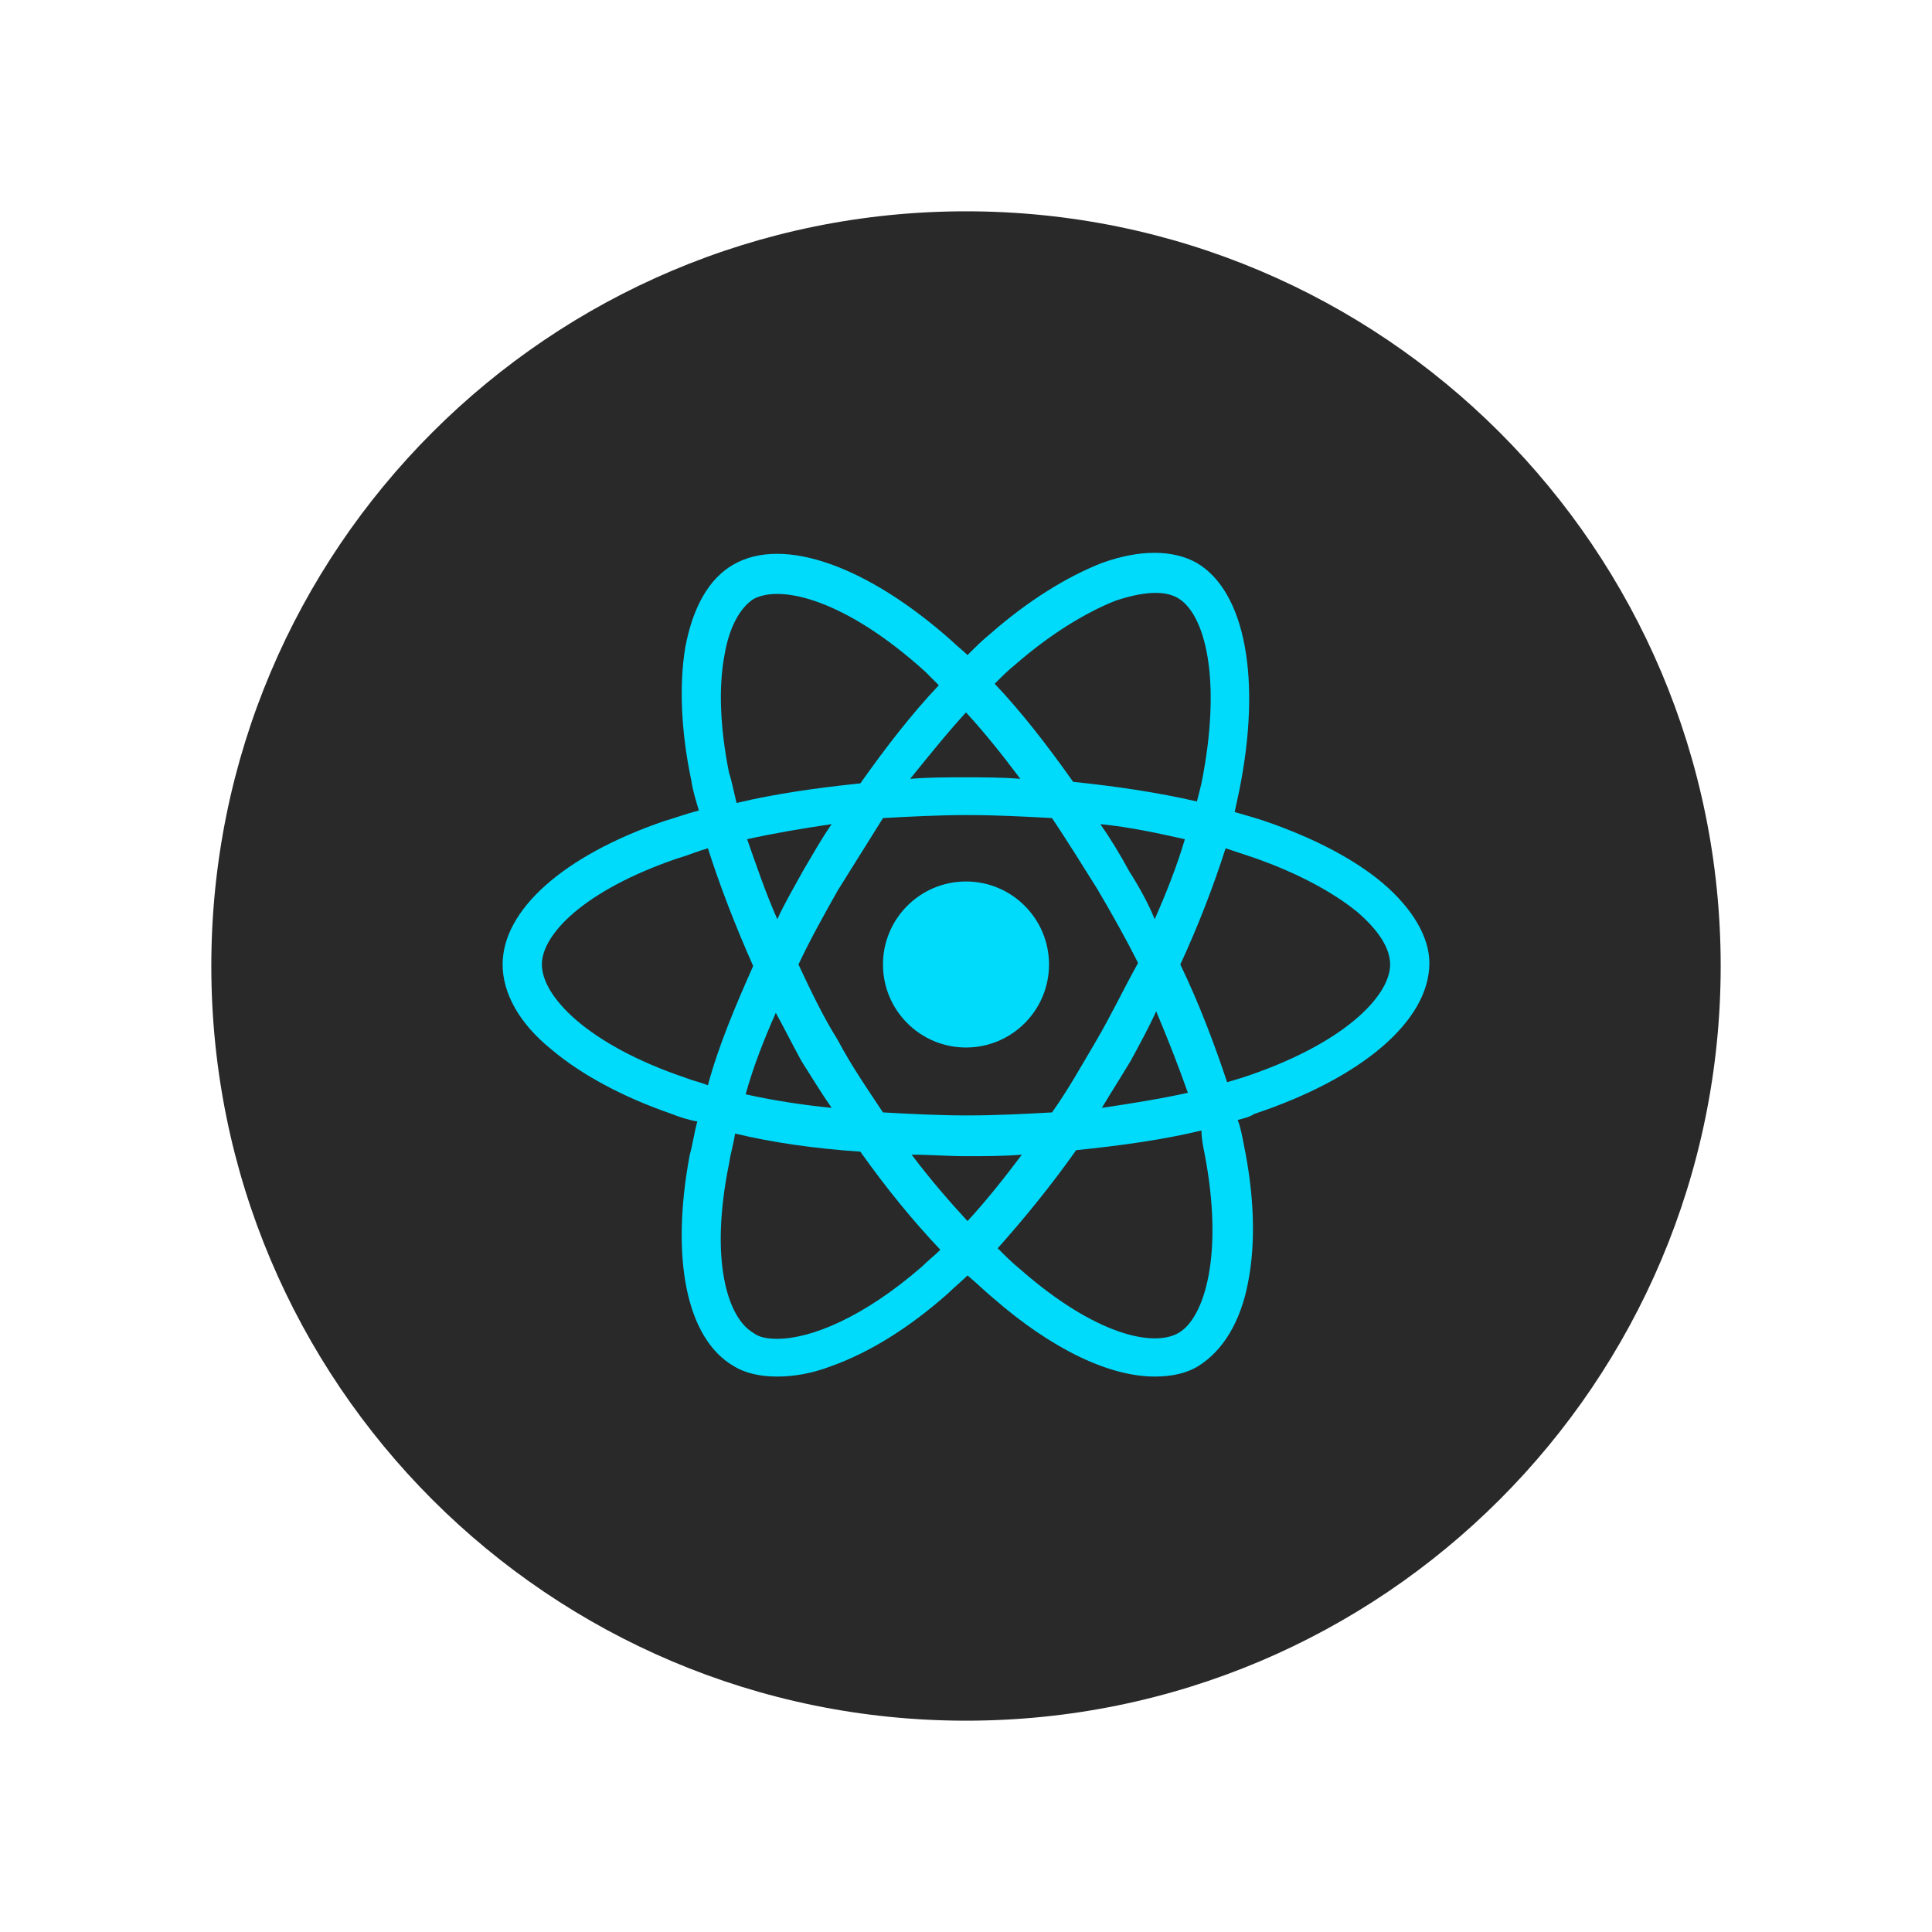
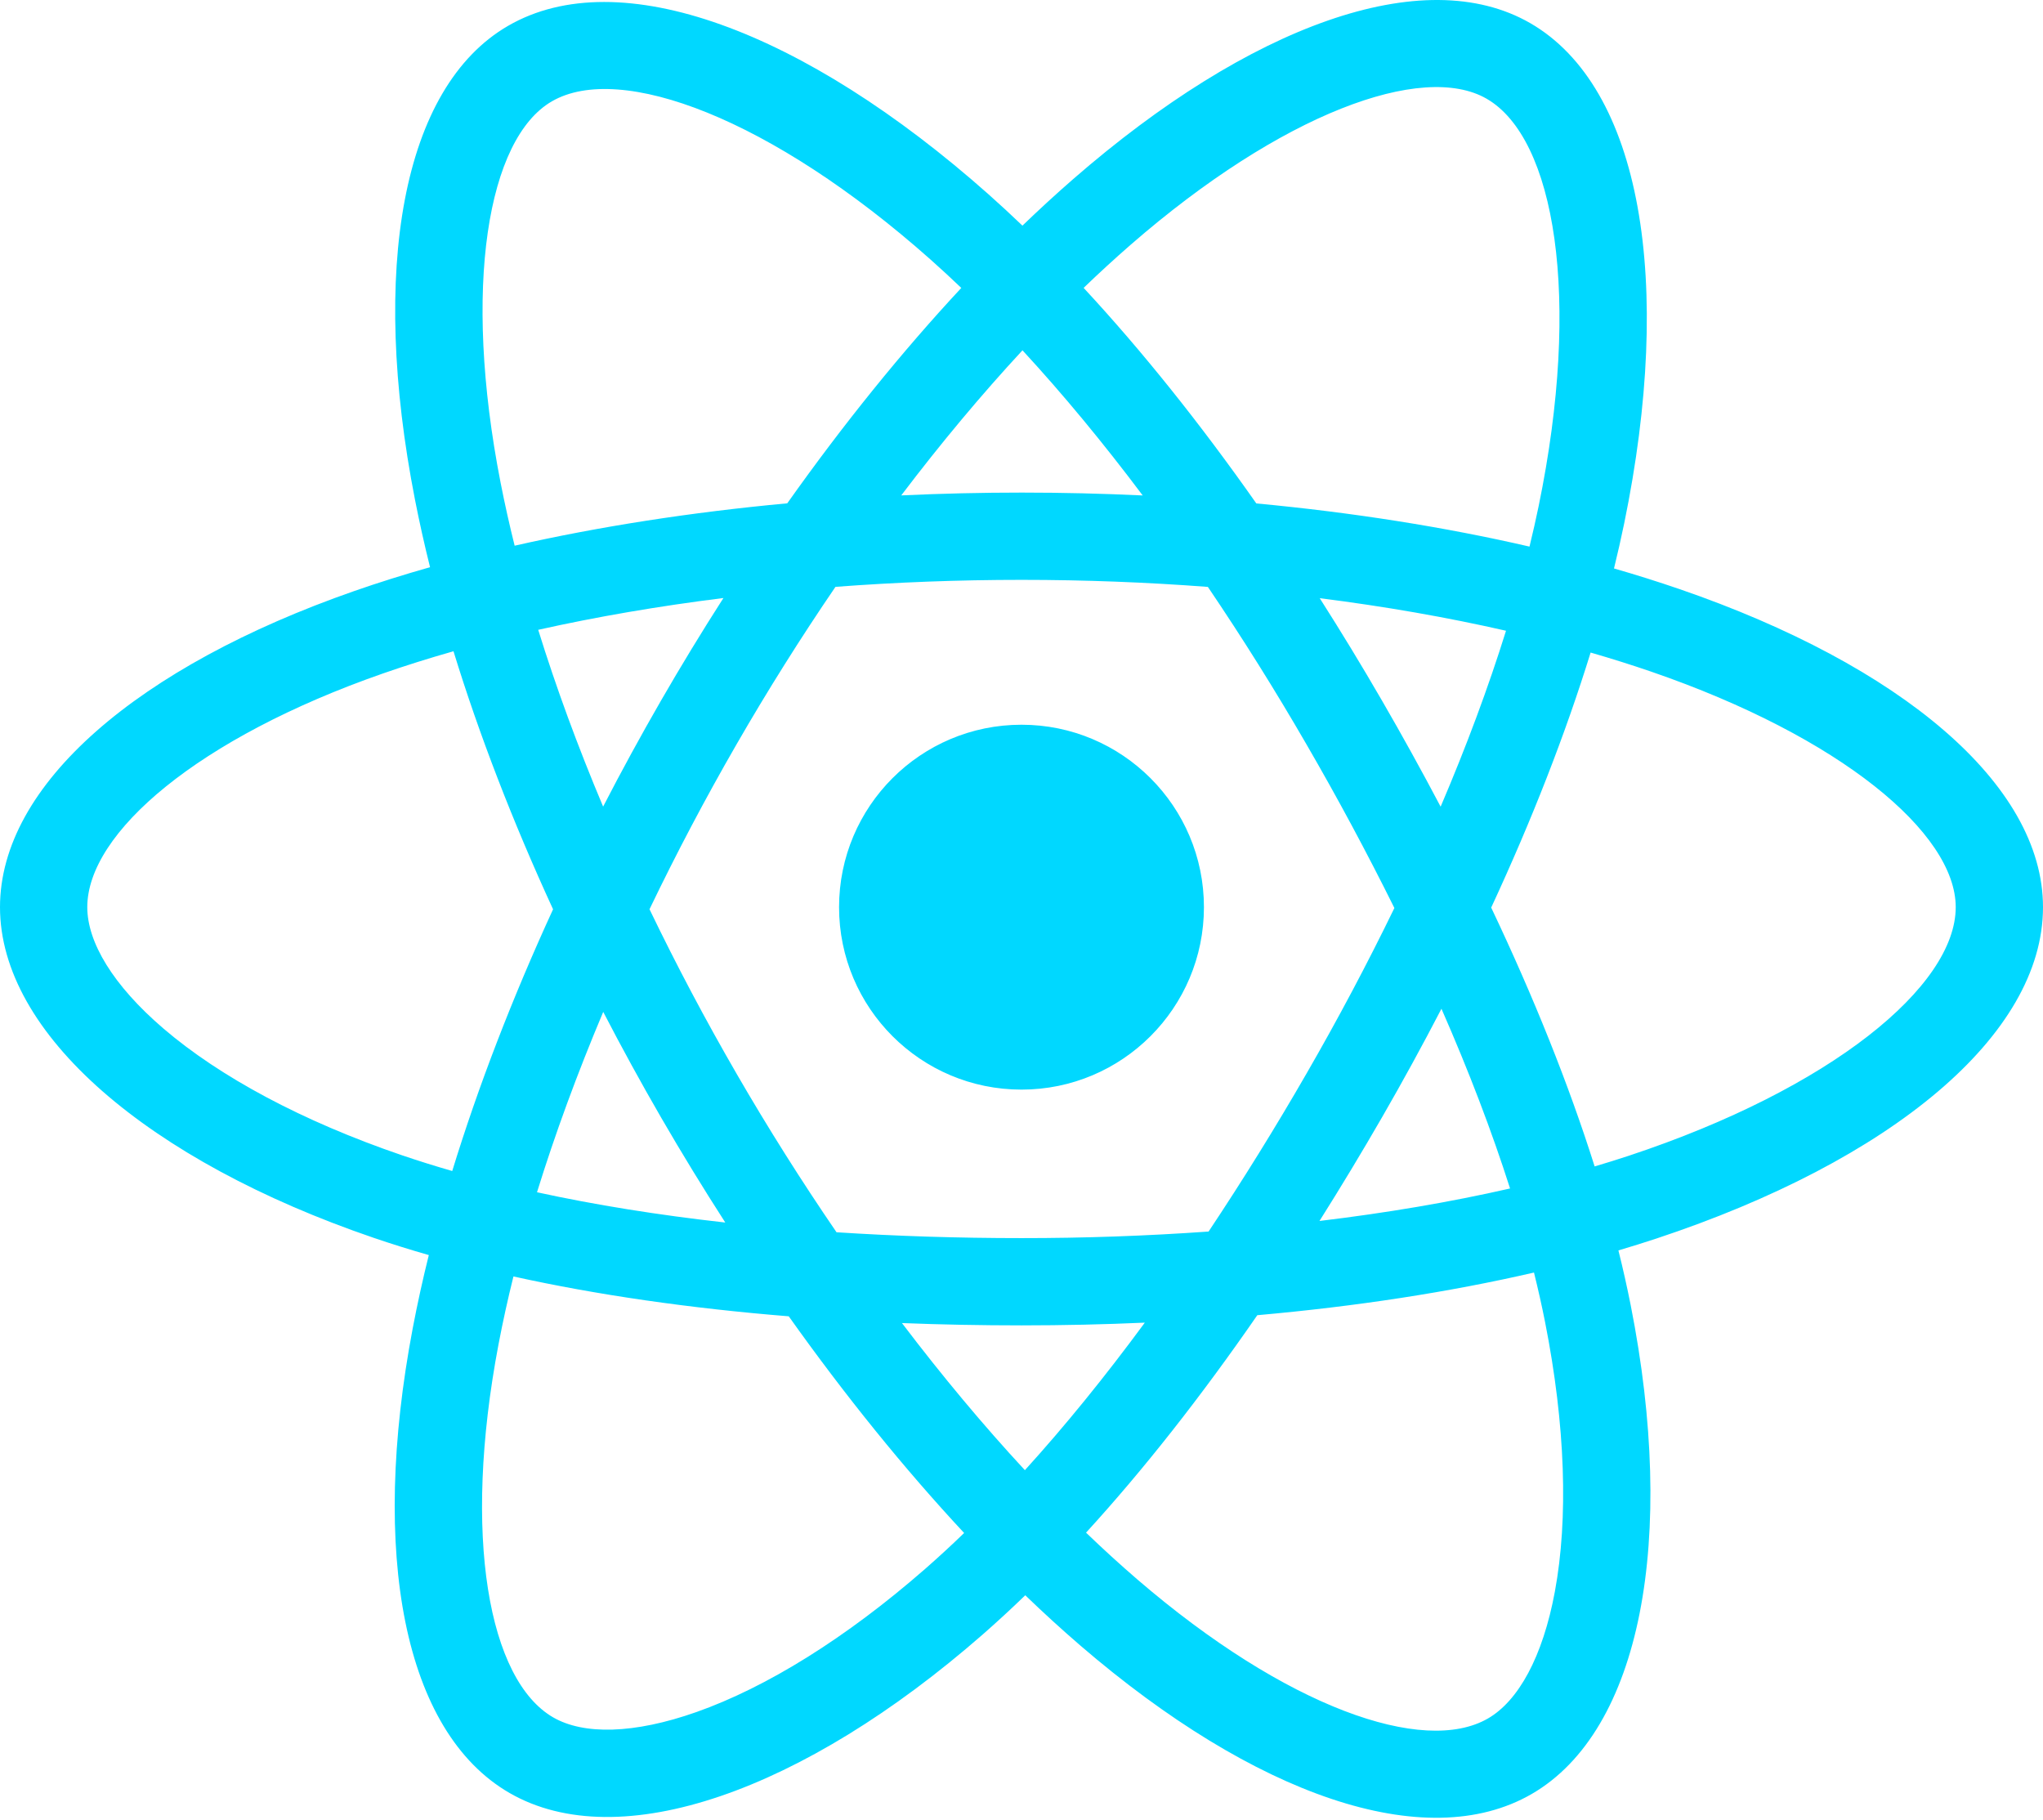
- <svg xmlns="http://www.w3.org/2000/svg" id="Lager_1" style="enable-background:new 0 0 128 128;" version="1.1" viewBox="0 0 128 128" xml:space="preserve">
-   <style type="text/css">
- 	.st0{fill:#292929;}
- 	.st1{fill:#00DBFC;}
- 	</style>
-   <g>
-     <g>
-       <g>
-         <g>
-           <circle class="st0" cx="64" cy="64" r="50" />
-         </g>
-       </g>
-     </g>
-   </g>
-   <g>
-     <circle class="st1" cx="64" cy="63.9" r="5.5" />
-     <path class="st1" d="M91.6,58.5c-1.9-1.6-4.6-3-7.8-4.1c-0.6-0.2-1.3-0.4-2-0.6c0.1-0.5,0.2-0.9,0.3-1.4c1.5-7.4,0.4-13.2-2.8-15.1   c-1.6-0.9-3.8-0.9-6.3,0c-2.3,0.9-4.9,2.5-7.4,4.7c-0.5,0.4-1,0.9-1.5,1.4c-0.3-0.3-0.7-0.6-1-0.9c-5.6-5-11.2-7-14.5-5.1   c-1.6,0.9-2.7,2.8-3.2,5.5c-0.4,2.4-0.3,5.5,0.4,8.8c0.1,0.7,0.3,1.3,0.5,2c-0.8,0.2-1.6,0.5-2.3,0.7c-6.7,2.3-10.7,5.9-10.7,9.5   c0,1.9,1.1,3.9,3.2,5.6c2,1.7,4.8,3.2,8,4.3c0.5,0.2,1.1,0.4,1.7,0.5c-0.2,0.7-0.3,1.5-0.5,2.2c-1.3,6.9-0.2,12.2,2.9,14   c0.8,0.5,1.8,0.7,2.9,0.7c1.1,0,2.3-0.2,3.6-0.7c2.5-0.9,5.1-2.5,7.7-4.8c0.4-0.4,0.9-0.8,1.3-1.2c0.6,0.5,1.1,1,1.7,1.5   c3.9,3.4,7.7,5.2,10.7,5.2c1.1,0,2.1-0.2,2.9-0.7c1.6-1,2.8-2.9,3.3-5.6c0.5-2.6,0.4-5.7-0.3-9.1c-0.1-0.5-0.2-1.1-0.4-1.6   c0.4-0.1,0.8-0.2,1.1-0.4c7.2-2.4,11.6-6.2,11.6-10C94.7,62.1,93.6,60.2,91.6,58.5z M73.9,39.8c1.8-0.6,3.2-0.7,4.1-0.2   c1.8,1,3,5.3,1.6,12.3c-0.1,0.4-0.2,0.8-0.3,1.2c-2.6-0.6-5.3-1-8.2-1.3c-1.7-2.4-3.4-4.6-5.2-6.5c0.5-0.5,0.9-0.9,1.4-1.3   C69.6,42,71.9,40.6,73.9,39.8z M72.6,69c-1,1.7-1.9,3.3-2.9,4.7c-1.8,0.1-3.7,0.2-5.6,0.2c-1.9,0-3.8-0.1-5.6-0.2   c-1-1.5-2.1-3.1-3-4.8c-1-1.6-1.8-3.3-2.6-5c0.8-1.7,1.7-3.3,2.6-4.9l0,0c1-1.6,2-3.2,3-4.8c1.8-0.1,3.7-0.2,5.6-0.2   c1.9,0,3.8,0.1,5.6,0.2c1,1.5,2,3.1,3,4.7c1,1.7,1.9,3.3,2.7,4.9C74.4,65.6,73.6,67.3,72.6,69z M76.6,67c0.8,1.9,1.5,3.7,2.1,5.4   c-1.8,0.4-3.7,0.7-5.7,1c0.6-1,1.3-2.1,1.9-3.1C75.5,69.2,76.1,68.1,76.6,67z M64.1,80.9c-1.2-1.3-2.5-2.8-3.7-4.4   c1.2,0,2.4,0.1,3.6,0.1c1.3,0,2.5,0,3.7-0.1C66.5,78.1,65.3,79.6,64.1,80.9z M55.1,73.4c-2-0.2-3.9-0.5-5.7-0.9   c0.5-1.8,1.2-3.6,2-5.4c0.6,1.1,1.1,2.1,1.7,3.2C53.8,71.4,54.4,72.4,55.1,73.4z M53.2,57.7c-0.6,1.1-1.2,2.1-1.7,3.2   c-0.8-1.8-1.4-3.6-2-5.3c1.8-0.4,3.6-0.7,5.6-1C54.4,55.6,53.8,56.7,53.2,57.7z M64,47.2c1.2,1.3,2.4,2.8,3.6,4.4   c-1.2-0.1-2.4-0.1-3.7-0.1c-1.2,0-2.4,0-3.6,0.1C61.6,50,62.8,48.5,64,47.2z M74.8,57.7c-0.6-1.1-1.2-2.1-1.9-3.1   c2,0.2,3.8,0.6,5.6,1c-0.5,1.7-1.2,3.5-2,5.3C76.1,59.9,75.5,58.8,74.8,57.7z M48.3,51.2c-0.6-3-0.7-5.7-0.3-7.8   c0.3-1.8,1-3.1,1.9-3.7c1.8-1,6.1,0,11.4,4.8c0.3,0.3,0.6,0.6,0.9,0.9c-1.8,1.9-3.5,4.1-5.2,6.5c-2.9,0.3-5.7,0.7-8.2,1.3   C48.6,52.4,48.5,51.8,48.3,51.2z M45.4,71.4c-6.5-2.2-9.5-5.4-9.5-7.5c0-2,2.8-4.9,8.9-7c0.7-0.2,1.4-0.5,2.1-0.7   c0.8,2.5,1.8,5.1,3,7.8c-1.2,2.7-2.3,5.3-3,7.9C46.4,71.7,45.9,71.6,45.4,71.4z M51.5,88.7c-0.7,0-1.2-0.1-1.6-0.4   c-1.7-1-2.9-4.8-1.6-11.2c0.1-0.7,0.3-1.3,0.4-2c2.5,0.6,5.3,1,8.3,1.2c1.7,2.4,3.5,4.6,5.3,6.5c-0.4,0.4-0.8,0.7-1.2,1.1   C57.2,87.3,53.7,88.7,51.5,88.7z M79.8,76.4c1.3,6.7,0,10.9-1.7,11.9c-1.7,1-5.6,0.1-10.5-4.2c-0.5-0.4-1-0.9-1.5-1.4   c1.7-1.9,3.5-4.1,5.2-6.5c3-0.3,5.8-0.7,8.3-1.3C79.6,75.4,79.7,75.9,79.8,76.4z M82.3,71.4c-0.3,0.1-0.7,0.2-1,0.3   c-0.8-2.4-1.8-5.1-3.1-7.8c1.2-2.6,2.2-5.2,3-7.7c0.6,0.2,1.2,0.4,1.8,0.6c2.9,1,5.3,2.3,6.9,3.6c1.4,1.2,2.2,2.4,2.2,3.5   C92.1,66,89,69.2,82.3,71.4z" />
-   </g>
+ <svg xmlns="http://www.w3.org/2000/svg" width="256" height="228" preserveAspectRatio="xMidYMid meet" viewBox="0 0 256 228" style="-ms-transform: rotate(360deg); -webkit-transform: rotate(360deg); transform: rotate(360deg);">
+   <path d="M210.483 73.824a171.49 171.49 0 0 0-8.24-2.597c.465-1.9.893-3.777 1.273-5.621c6.238-30.281 2.16-54.676-11.769-62.708c-13.355-7.7-35.196.329-57.254 19.526a171.23 171.23 0 0 0-6.375 5.848a155.866 155.866 0 0 0-4.241-3.917C100.759 3.829 77.587-4.822 63.673 3.233C50.33 10.957 46.379 33.89 51.995 62.588a170.974 170.974 0 0 0 1.892 8.48c-3.28.932-6.445 1.924-9.474 2.98C17.309 83.498 0 98.307 0 113.668c0 15.865 18.582 31.778 46.812 41.427a145.52 145.52 0 0 0 6.921 2.165a167.467 167.467 0 0 0-2.01 9.138c-5.354 28.2-1.173 50.591 12.134 58.266c13.744 7.926 36.812-.22 59.273-19.855a145.567 145.567 0 0 0 5.342-4.923a168.064 168.064 0 0 0 6.92 6.314c21.758 18.722 43.246 26.282 56.54 18.586c13.731-7.949 18.194-32.003 12.4-61.268a145.016 145.016 0 0 0-1.535-6.842c1.62-.48 3.21-.974 4.76-1.488c29.348-9.723 48.443-25.443 48.443-41.52c0-15.417-17.868-30.326-45.517-39.844zm-6.365 70.984c-1.4.463-2.836.91-4.3 1.345c-3.24-10.257-7.612-21.163-12.963-32.432c5.106-11 9.31-21.767 12.459-31.957c2.619.758 5.16 1.557 7.61 2.4c23.69 8.156 38.14 20.213 38.14 29.504c0 9.896-15.606 22.743-40.946 31.14zm-10.514 20.834c2.562 12.94 2.927 24.64 1.23 33.787c-1.524 8.219-4.59 13.698-8.382 15.893c-8.067 4.67-25.32-1.4-43.927-17.412a156.726 156.726 0 0 1-6.437-5.87c7.214-7.889 14.423-17.06 21.459-27.246c12.376-1.098 24.068-2.894 34.671-5.345c.522 2.107.986 4.173 1.386 6.193zM87.276 214.515c-7.882 2.783-14.16 2.863-17.955.675c-8.075-4.657-11.432-22.636-6.853-46.752a156.923 156.923 0 0 1 1.869-8.499c10.486 2.32 22.093 3.988 34.498 4.994c7.084 9.967 14.501 19.128 21.976 27.15a134.668 134.668 0 0 1-4.877 4.492c-9.933 8.682-19.886 14.842-28.658 17.94zM50.35 144.747c-12.483-4.267-22.792-9.812-29.858-15.863c-6.35-5.437-9.555-10.836-9.555-15.216c0-9.322 13.897-21.212 37.076-29.293c2.813-.98 5.757-1.905 8.812-2.773c3.204 10.42 7.406 21.315 12.477 32.332c-5.137 11.18-9.399 22.249-12.634 32.792a134.718 134.718 0 0 1-6.318-1.979zm12.378-84.26c-4.811-24.587-1.616-43.134 6.425-47.789c8.564-4.958 27.502 2.111 47.463 19.835a144.318 144.318 0 0 1 3.841 3.545c-7.438 7.987-14.787 17.08-21.808 26.988c-12.04 1.116-23.565 2.908-34.161 5.309a160.342 160.342 0 0 1-1.76-7.887zm110.427 27.268a347.8 347.8 0 0 0-7.785-12.803c8.168 1.033 15.994 2.404 23.343 4.08c-2.206 7.072-4.956 14.465-8.193 22.045a381.151 381.151 0 0 0-7.365-13.322zm-45.032-43.861c5.044 5.465 10.096 11.566 15.065 18.186a322.04 322.04 0 0 0-30.257-.006c4.974-6.559 10.069-12.652 15.192-18.18zM82.802 87.83a323.167 323.167 0 0 0-7.227 13.238c-3.184-7.553-5.909-14.98-8.134-22.152c7.304-1.634 15.093-2.97 23.209-3.984a321.524 321.524 0 0 0-7.848 12.897zm8.081 65.352c-8.385-.936-16.291-2.203-23.593-3.793c2.26-7.3 5.045-14.885 8.298-22.6a321.187 321.187 0 0 0 7.257 13.246c2.594 4.48 5.28 8.868 8.038 13.147zm37.542 31.03c-5.184-5.592-10.354-11.779-15.403-18.433c4.902.192 9.899.29 14.978.29c5.218 0 10.376-.117 15.453-.343c-4.985 6.774-10.018 12.97-15.028 18.486zm52.198-57.817c3.422 7.8 6.306 15.345 8.596 22.52c-7.422 1.694-15.436 3.058-23.88 4.071a382.417 382.417 0 0 0 7.859-13.026a347.403 347.403 0 0 0 7.425-13.565zm-16.898 8.101a358.557 358.557 0 0 1-12.281 19.815a329.4 329.4 0 0 1-23.444.823c-7.967 0-15.716-.248-23.178-.732a310.202 310.202 0 0 1-12.513-19.846h.001a307.41 307.41 0 0 1-10.923-20.627a310.278 310.278 0 0 1 10.89-20.637l-.001.001a307.318 307.318 0 0 1 12.413-19.761c7.613-.576 15.42-.876 23.31-.876H128c7.926 0 15.743.303 23.354.883a329.357 329.357 0 0 1 12.335 19.695a358.489 358.489 0 0 1 11.036 20.54a329.472 329.472 0 0 1-11 20.722zm22.56-122.124c8.572 4.944 11.906 24.881 6.52 51.026c-.344 1.668-.73 3.367-1.15 5.09c-10.622-2.452-22.155-4.275-34.23-5.408c-7.034-10.017-14.323-19.124-21.64-27.008a160.789 160.789 0 0 1 5.888-5.4c18.9-16.447 36.564-22.941 44.612-18.3zM128 90.808c12.625 0 22.86 10.235 22.86 22.86s-10.235 22.86-22.86 22.86s-22.86-10.235-22.86-22.86s10.235-22.86 22.86-22.86z" fill="#00D8FF" />
+   <rect x="0" y="0" width="256" height="228" fill="rgba(0, 0, 0, 0)" />
</svg>
